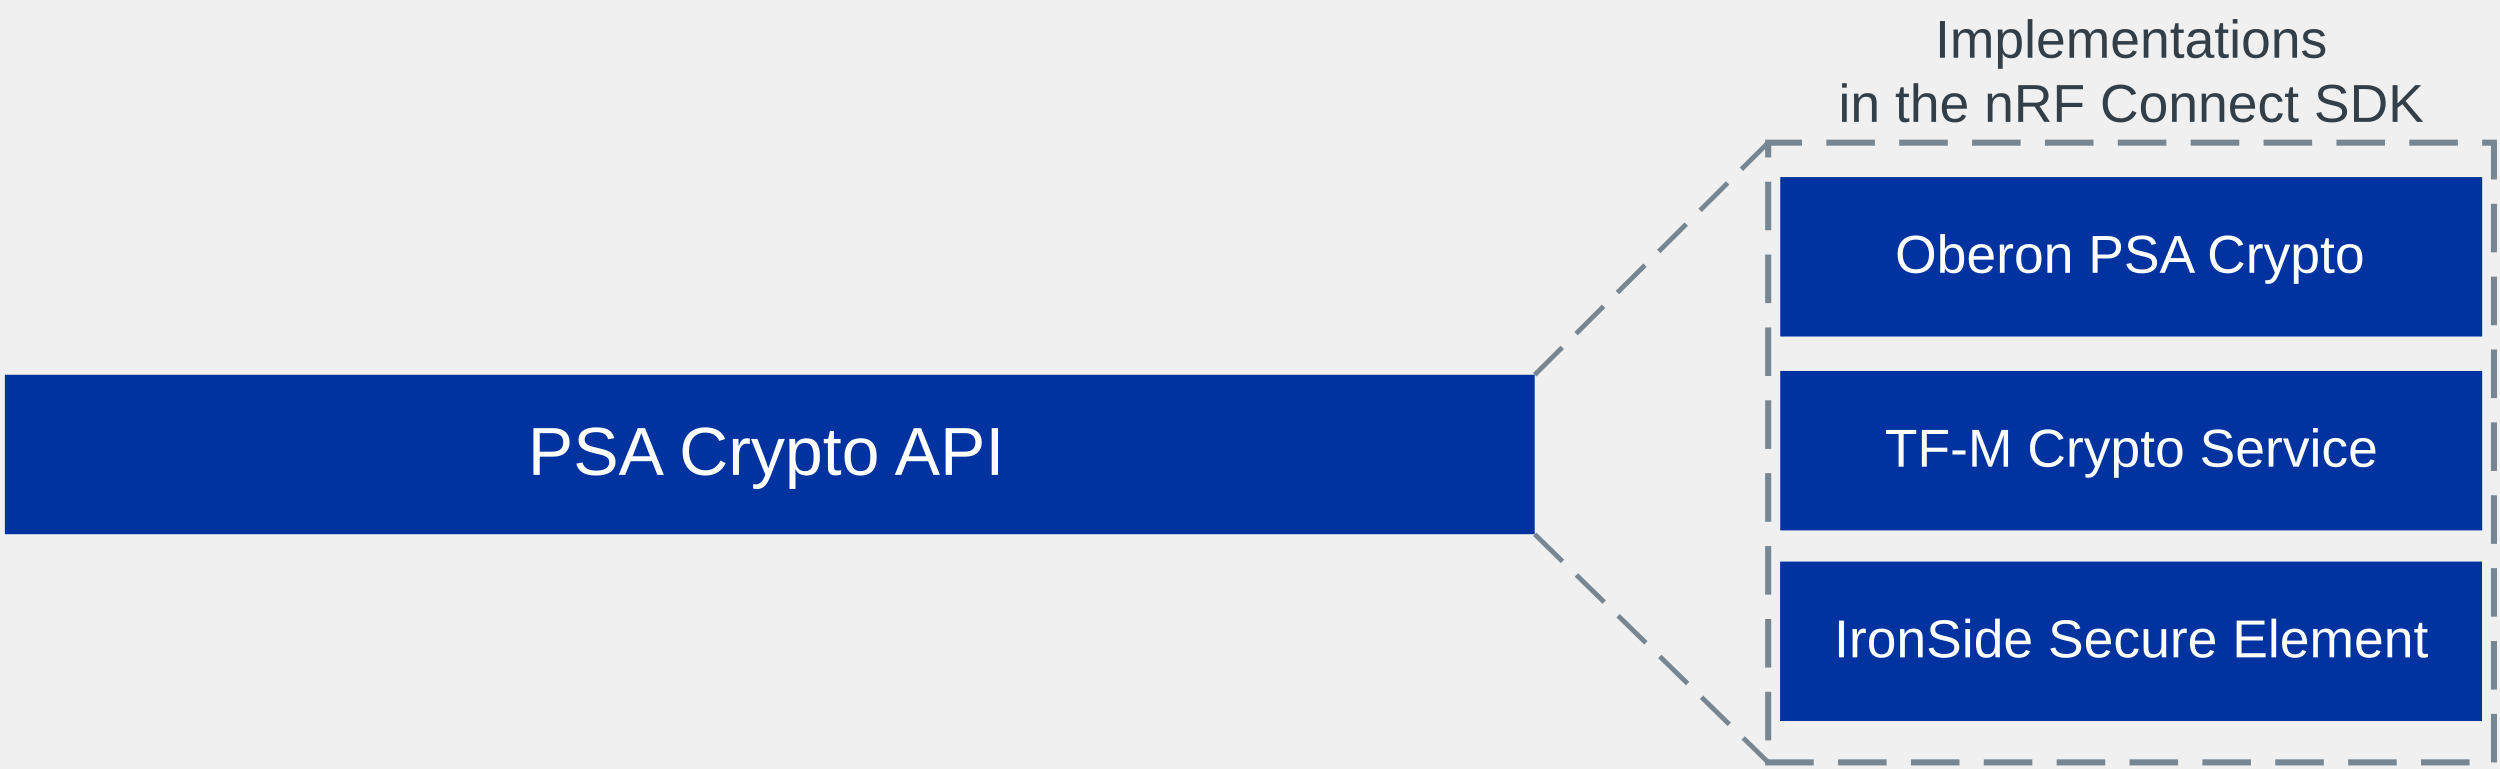
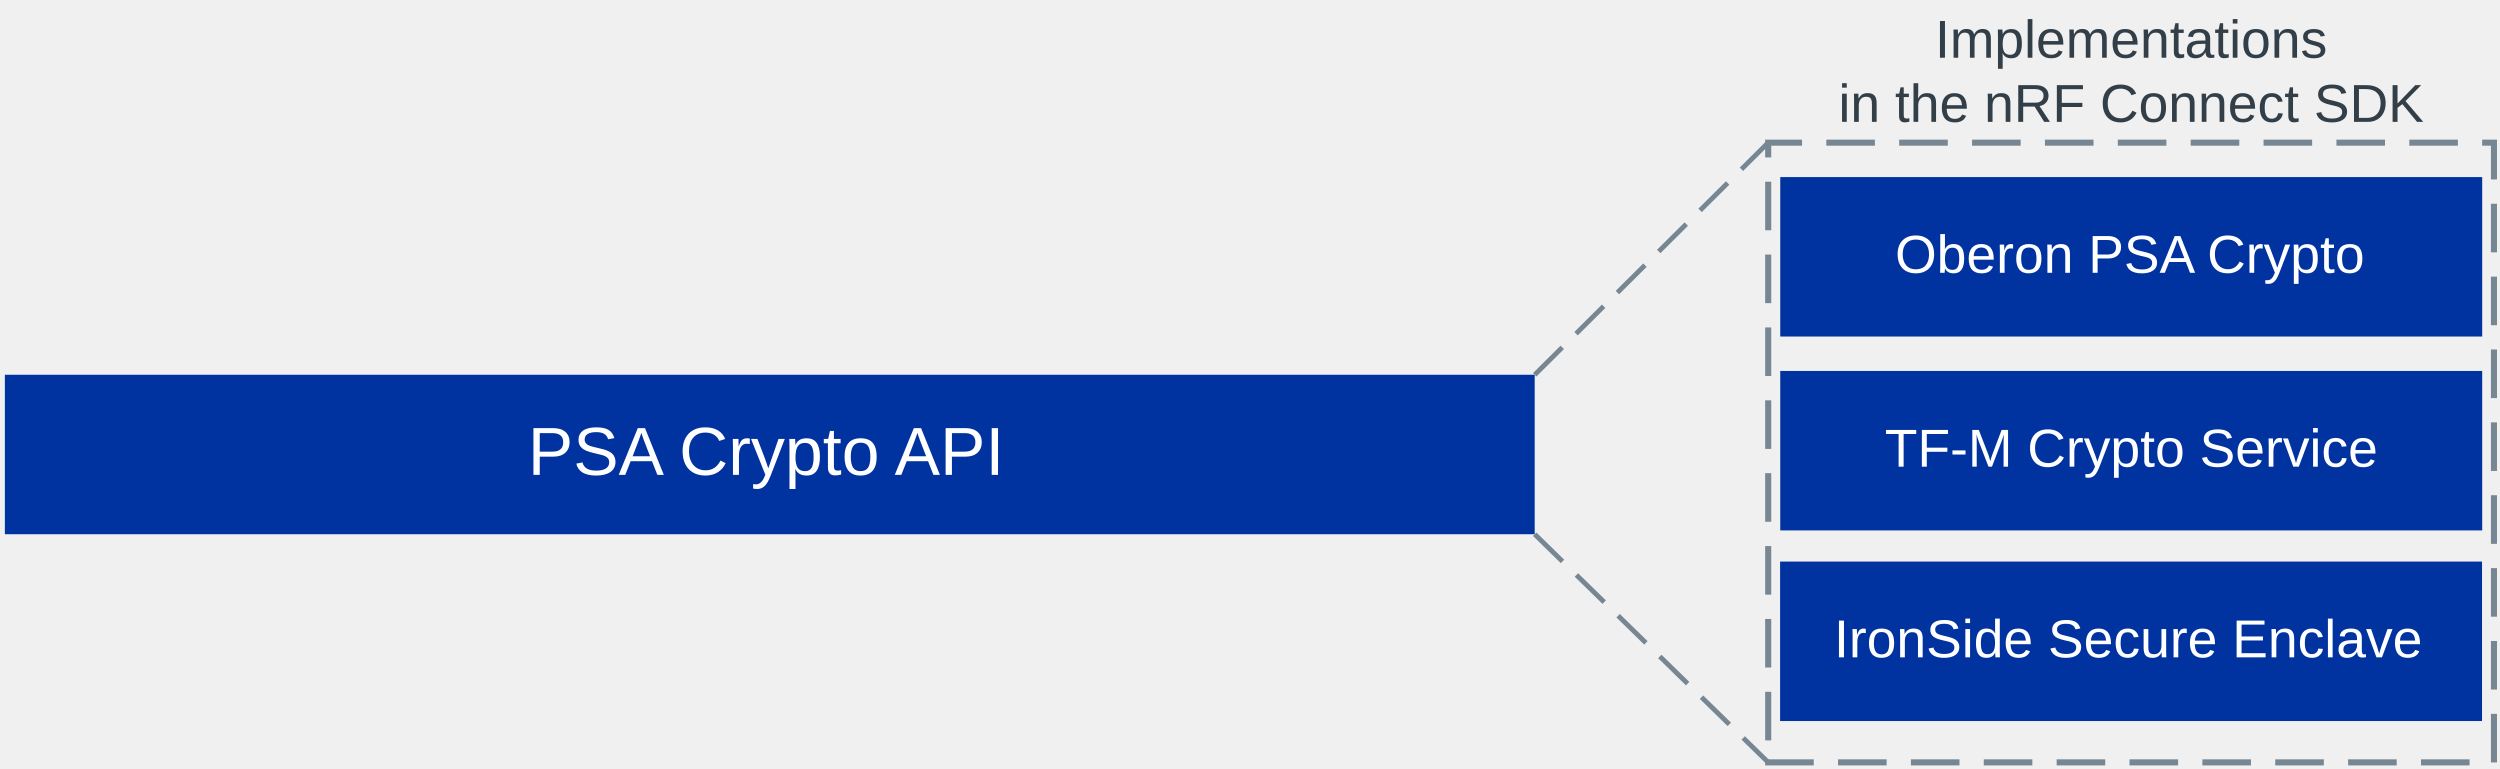
<svg xmlns="http://www.w3.org/2000/svg" width="7.147in" height="2.197in" viewBox="0 0 514.598 158.156" xml:space="preserve" color-interpolation-filters="sRGB" class="st9">
  <style type="text/css">
	
		.st1 {fill:#0033a0;stroke:none;stroke-width:1}
		.st2 {fill:#ffffff;font-family:Arial;font-size:1.167em}
		.st3 {fill:#ffffff;font-family:Arial;font-size:0.917em}
		.st4 {stroke:#768692;stroke-dasharray:8,4;stroke-linecap:butt;stroke-width:1}
		.st5 {fill:none;stroke:#768692;stroke-dasharray:8.75,6.25;stroke-width:1.25}
		.st6 {fill:none;stroke:none;stroke-width:1}
		.st7 {fill:#333f48;font-family:Arial;font-size:0.917em}
		.st8 {font-size:1em}
		.st9 {fill:none;fill-rule:evenodd;font-size:12px;overflow:visible;stroke-linecap:square;stroke-miterlimit:3}
	
	</style>
  <g>
    <g id="shape158-1" transform="translate(1,-48.2081)">
      <rect x="0" y="125.333" width="314.901" height="32.822" class="st1" />
      <text x="107.65" y="145.94" class="st2">PSA Crypto API</text>
    </g>
    <g id="shape159-4" transform="translate(366.446,-88.9003)">
      <rect x="0" y="125.333" width="144.487" height="32.822" class="st1" />
      <text x="23.64" y="145.04" class="st3">Oberon PSA Crypto</text>
    </g>
    <g id="shape160-7" transform="translate(366.446,-48.9914)">
      <rect x="0" y="125.333" width="144.487" height="32.822" class="st1" />
      <text x="21.52" y="145.04" class="st3">TF-M Crypto Service</text>
    </g>
    <g id="shape161-10" transform="translate(315.901,-81.0304)">
      <path d="M0 158.16 L48.06 110.38" class="st4" />
    </g>
    <g id="shape162-13" transform="translate(315.901,-48.2081)">
      <path d="M0 158.16 L48.06 205.11" class="st4" />
    </g>
    <g id="shape163-16" transform="translate(363.963,-1.25)">
      <path d="M0 158.16 L149.39 158.16 L149.39 30.6 L0 30.6 L0 158.16 Z" class="st5" />
    </g>
    <g id="shape164-18" transform="translate(363.963,-128.809)">
      <rect x="0" y="129.809" width="149.386" height="28.346" class="st6" />
      <text x="34.34" y="140.68" class="st7">Implementations <tspan x="14.47" dy="1.2em" class="st8">in the nRF Connect SDK</tspan>
      </text>
    </g>
    <g id="shape165-22" transform="translate(366.412,-9.75394)">
      <rect x="0" y="125.333" width="144.487" height="32.822" class="st1" />
-       <text x="11.1" y="145.04" class="st3">IronSide Secure Element</text>
+       <text x="11.1" y="145.04" class="st3">IronSide Secure Enclave</text>
    </g>
  </g>
</svg>
